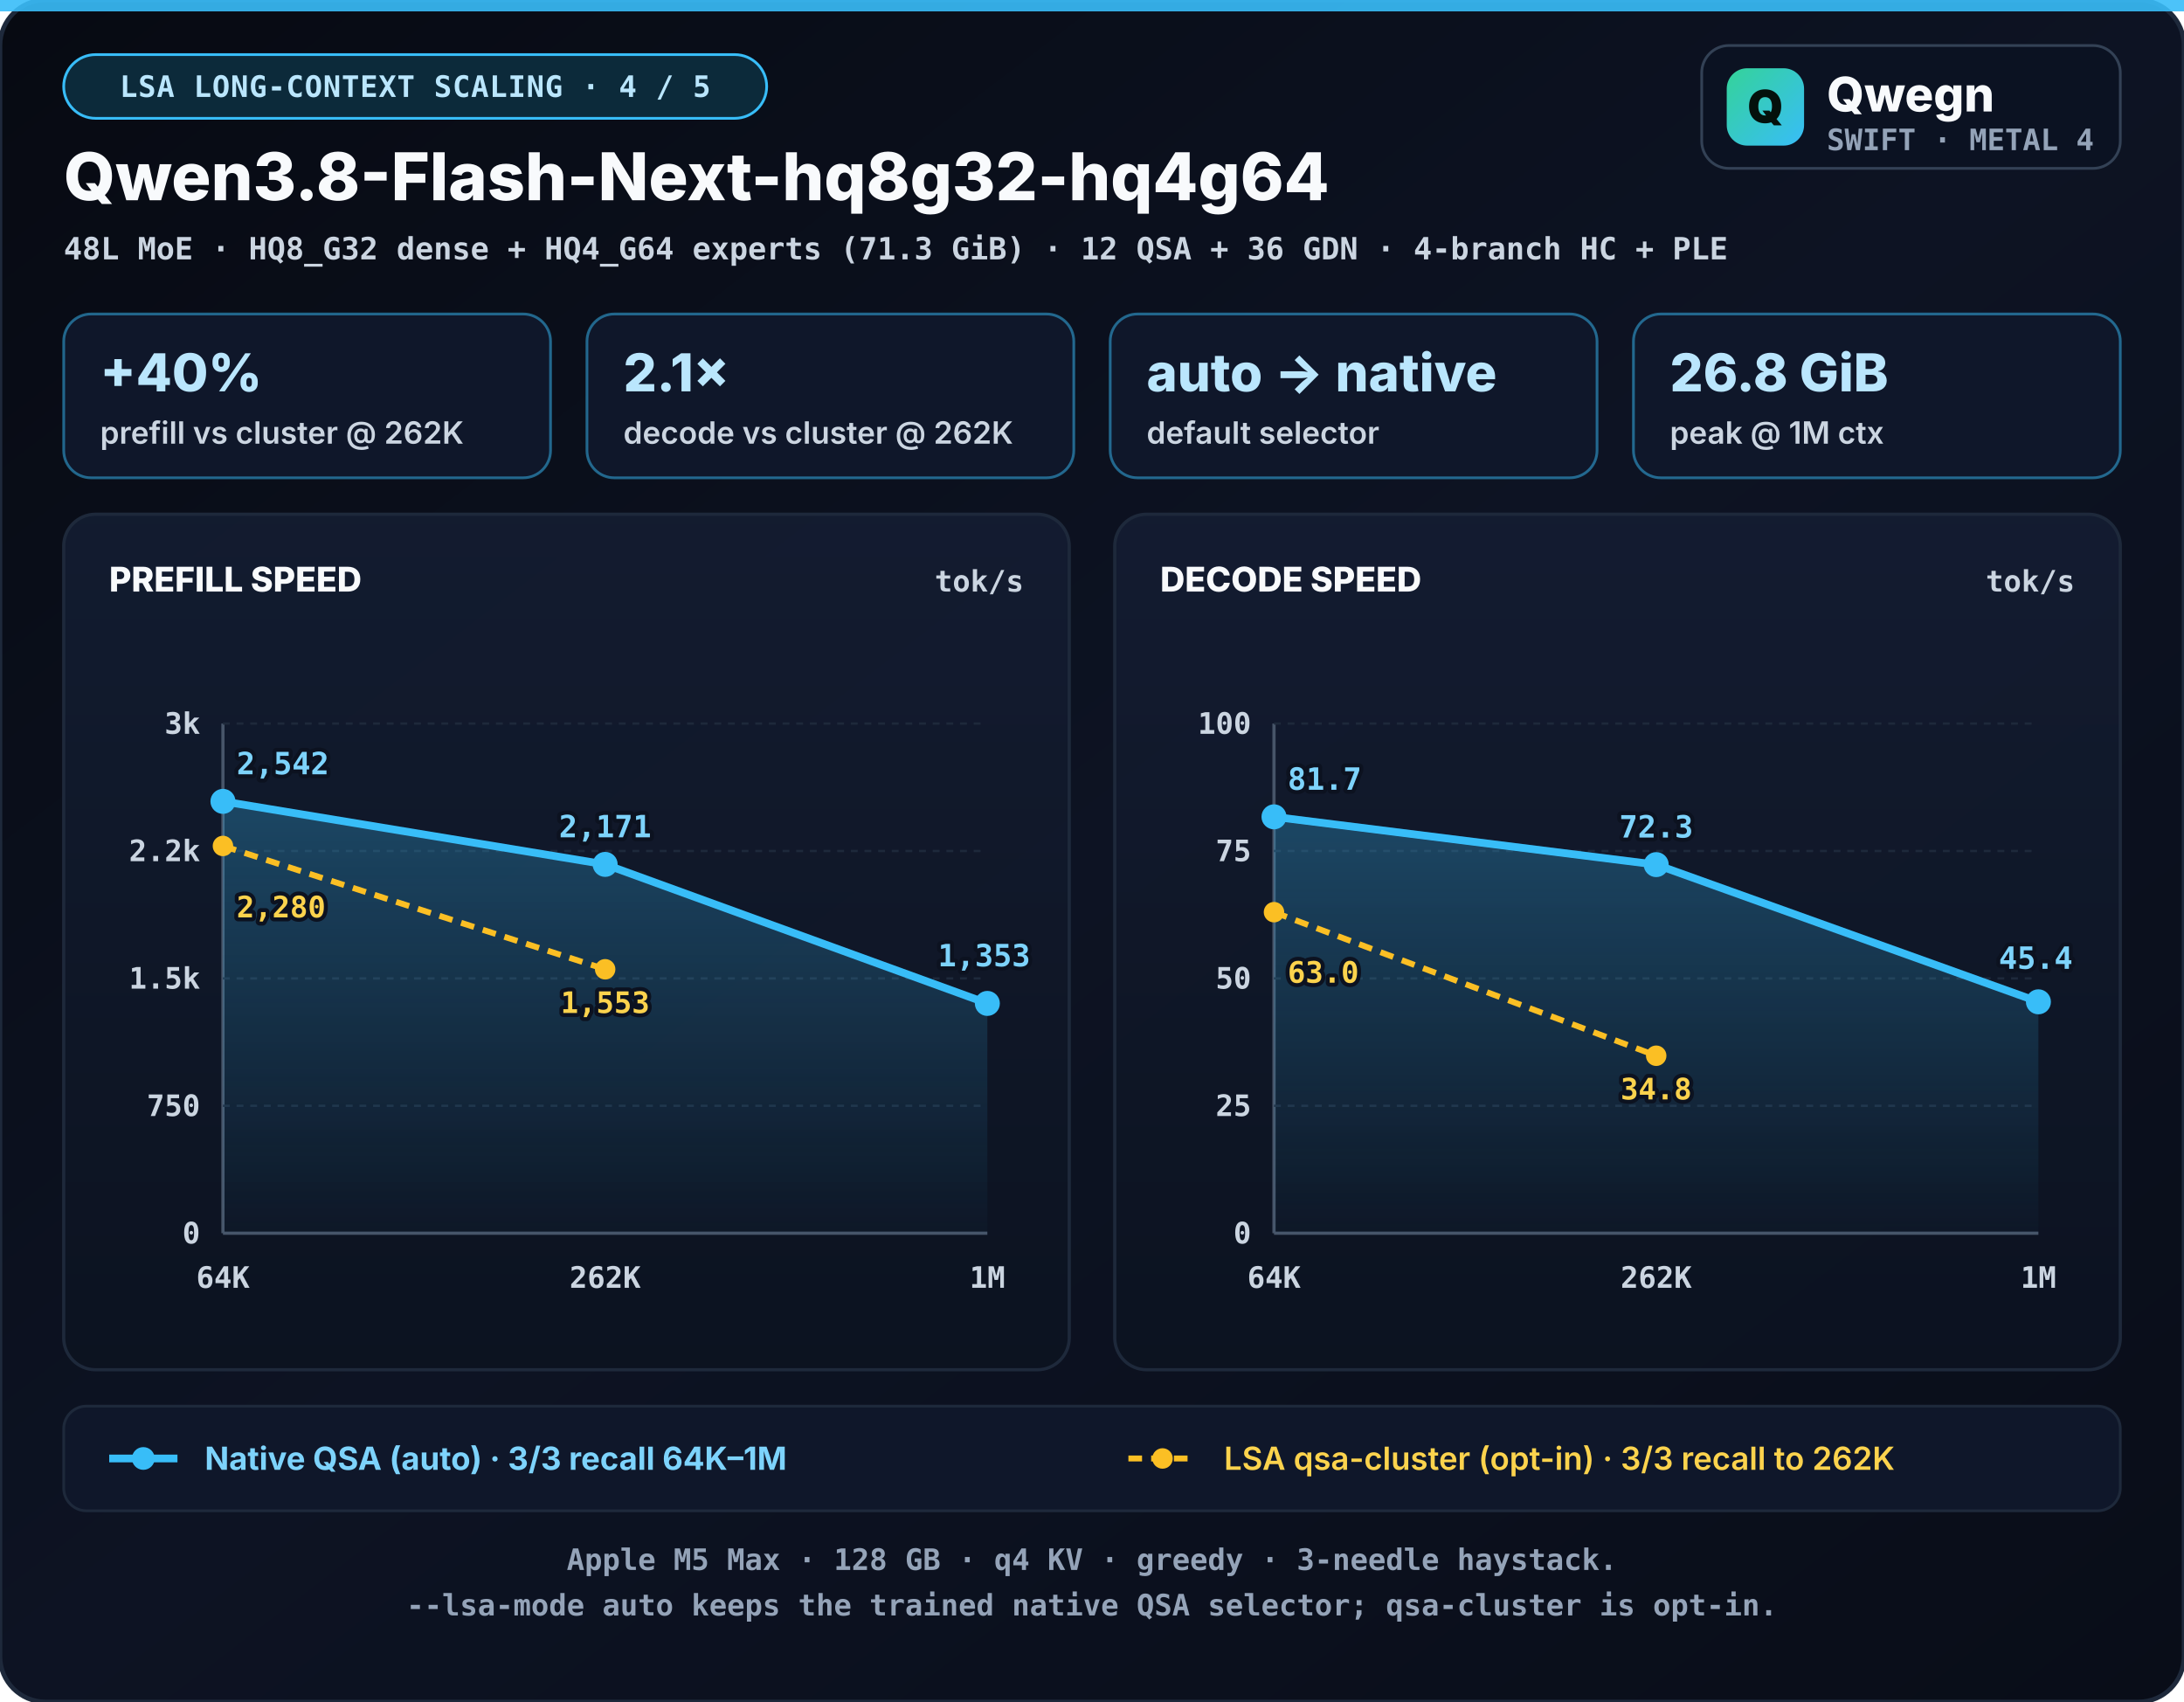
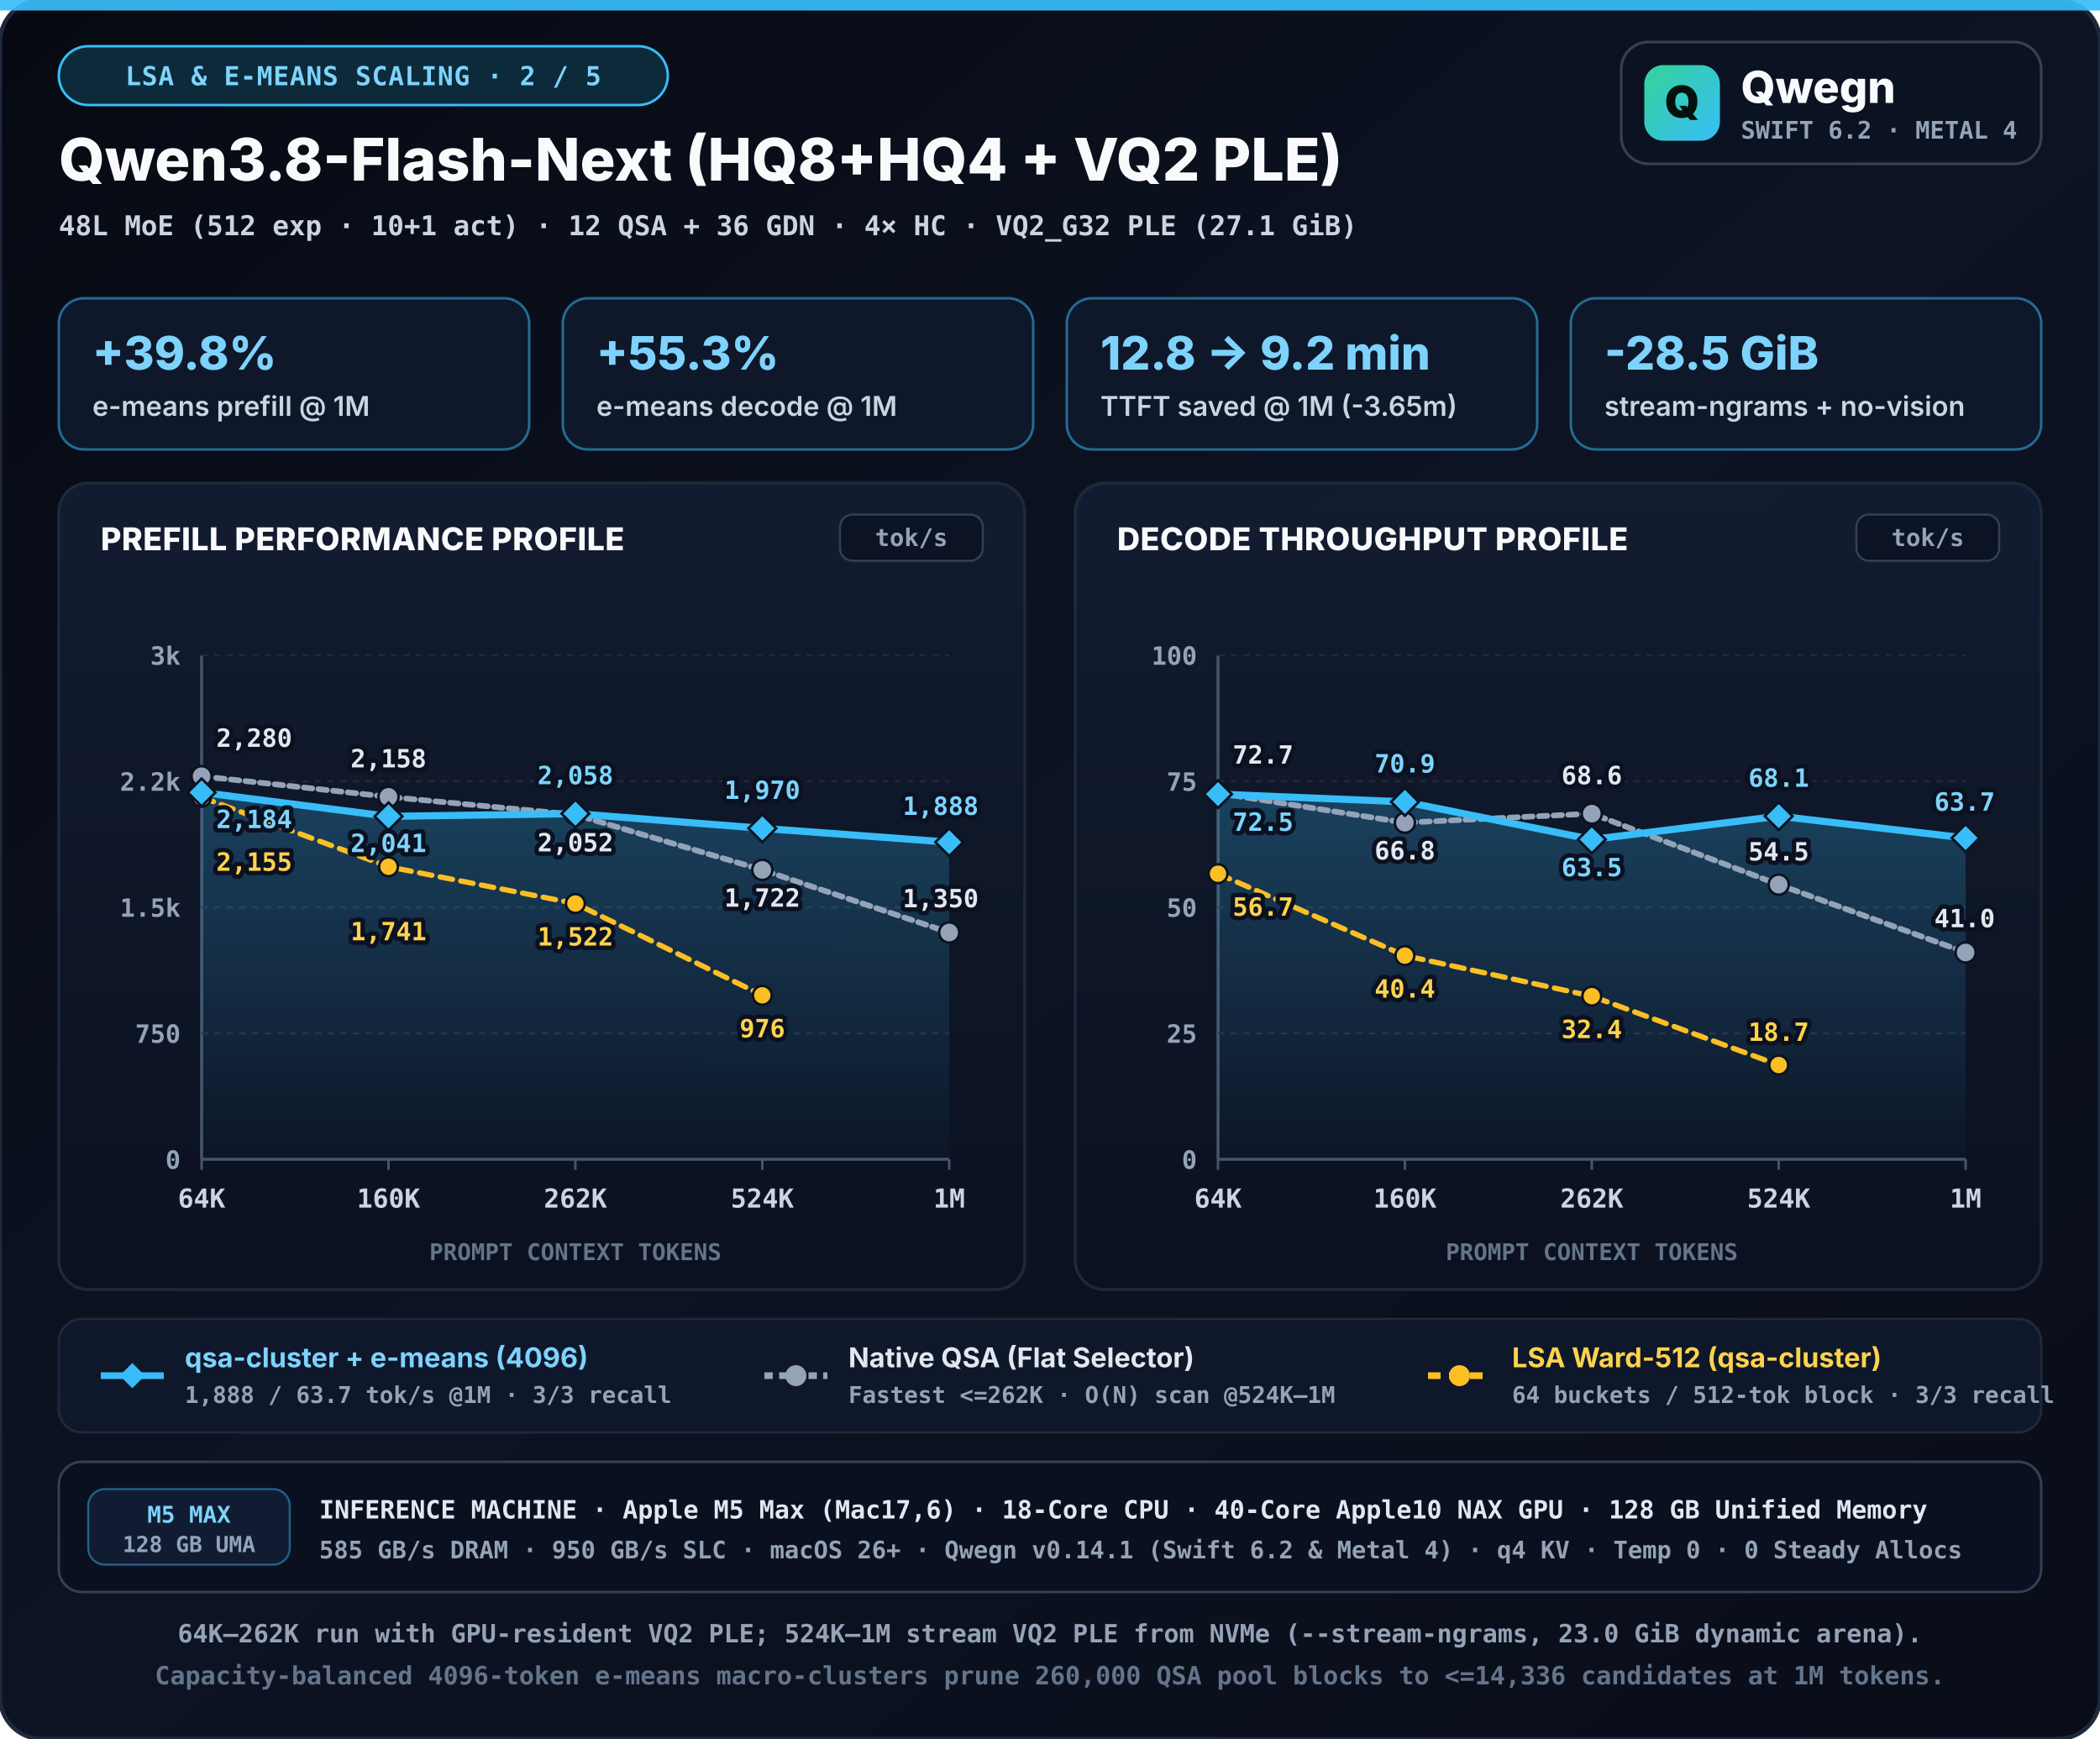
- <svg xmlns="http://www.w3.org/2000/svg" viewBox="0 0 960 748" width="960" height="748">
+ <svg xmlns="http://www.w3.org/2000/svg" viewBox="0 0 1000 828" width="1000" height="828">
  <defs>
    <linearGradient id="bg" x1="0" y1="0" x2="1" y2="1">
      <stop offset="0" stop-color="#070a12" />
      <stop offset="0.5" stop-color="#0d1323" />
      <stop offset="1" stop-color="#090d18" />
    </linearGradient>
    <linearGradient id="card" x1="0" y1="0" x2="0" y2="1">
-       <stop offset="0" stop-color="#131c31" stop-opacity="0.95" />
-       <stop offset="1" stop-color="#0c1220" stop-opacity="0.97" />
+       <stop offset="0" stop-color="#131c31" stop-opacity="0.96" />
+       <stop offset="1" stop-color="#0b1120" stop-opacity="0.98" />
    </linearGradient>
    <linearGradient id="aEm" x1="0" y1="0" x2="0" y2="1">
-       <stop offset="0" stop-color="#10b981" stop-opacity="0.28" />
+       <stop offset="0" stop-color="#10b981" stop-opacity="0.25" />
      <stop offset="1" stop-color="#10b981" stop-opacity="0.02" />
    </linearGradient>
    <linearGradient id="aCy" x1="0" y1="0" x2="0" y2="1">
-       <stop offset="0" stop-color="#38bdf8" stop-opacity="0.28" />
+       <stop offset="0" stop-color="#38bdf8" stop-opacity="0.25" />
      <stop offset="1" stop-color="#38bdf8" stop-opacity="0.02" />
+     </linearGradient>
+     <linearGradient id="aPu" x1="0" y1="0" x2="0" y2="1">
+       <stop offset="0" stop-color="#a855f7" stop-opacity="0.25" />
+       <stop offset="1" stop-color="#a855f7" stop-opacity="0.02" />
+     </linearGradient>
+     <linearGradient id="aRo" x1="0" y1="0" x2="0" y2="1">
+       <stop offset="0" stop-color="#f43f5e" stop-opacity="0.24" />
+       <stop offset="1" stop-color="#f43f5e" stop-opacity="0.02" />
    </linearGradient>
    <linearGradient id="mark" x1="0" y1="0" x2="1" y2="1">
      <stop offset="0" stop-color="#34d399" />
      <stop offset="1" stop-color="#38bdf8" />
    </linearGradient>
  </defs>
  <style>
    svg { text-rendering: geometricPrecision; -webkit-font-smoothing: antialiased; }
-     .title { font-family: -apple-system, BlinkMacSystemFont, "SF Pro Display", "Segoe UI", Roboto, sans-serif; font-weight: 800; }
-     .subtitle { font-family: -apple-system, BlinkMacSystemFont, "SF Pro Text", "Segoe UI", Roboto, sans-serif; font-weight: 500; }
    .sans { font-family: -apple-system, BlinkMacSystemFont, "SF Pro Display", "Inter", "Segoe UI", system-ui, sans-serif; }
    .mono { font-family: "SF Mono", "JetBrains Mono", Menlo, Consolas, monospace; font-weight: 600; }
  </style>
-   <rect width="960" height="748" rx="20" fill="url(#bg)" stroke="#1e293b" stroke-width="2" />
-   <rect x="0" y="0" width="960" height="5" fill="#38bdf8" opacity="0.9" />
-   <g transform="translate(28, 24)">
-     <rect x="0.0" y="0.0" width="309" height="28" rx="14.0" fill="#0c2a3a" stroke="#38bdf8" stroke-width="1.2" />
-     <text x="154.5" y="18.6" text-anchor="middle" class="mono" font-size="13" font-weight="700" fill="#bae6fd" letter-spacing="0.3">LSA LONG-CONTEXT SCALING · 4 / 5</text>
-     <text x="0" y="64" class="sans" font-size="29" font-weight="800" fill="#f8fafc">Qwen3.8-Flash-Next-hq8g32-hq4g64</text>
-     <text x="0" y="90" class="mono" font-size="13.5" fill="#cbd5e1">48L MoE · HQ8_G32 dense + HQ4_G64 experts (71.3 GiB) · 12 QSA + 36 GDN · 4-branch HC + PLE</text>
-   </g>
-   <g transform="translate(748, 20)">
-     <rect width="184" height="54" rx="12" fill="#0b1222" stroke="#334155" stroke-width="1.2" />
-     <rect x="11" y="10" width="34" height="34" rx="9" fill="url(#mark)" />
-     <text x="28" y="34" text-anchor="middle" class="sans" font-size="20" font-weight="900" fill="#04110c">Q</text>
-     <text x="55" y="29" class="sans" font-size="21" font-weight="800" fill="#f8fafc">Qwegn</text>
-     <text x="55" y="46" class="mono" font-size="13" font-weight="700" fill="#94a3b8">SWIFT · METAL 4</text>
-   </g>
-   <g transform="translate(28, 138)">
-     <rect width="214" height="72" rx="12" fill="#0f172a" stroke="#38bdf8" stroke-opacity="0.5" stroke-width="1.2" />
-     <text x="16" y="34" class="sans" font-size="23" font-weight="800" fill="#bae6fd">+40%</text>
-     <text x="16" y="57" class="sans" font-size="13.5" font-weight="600" fill="#cbd5e1">prefill vs cluster @ 262K</text>
-   </g>
-   <g transform="translate(258, 138)">
-     <rect width="214" height="72" rx="12" fill="#0f172a" stroke="#38bdf8" stroke-opacity="0.5" stroke-width="1.2" />
-     <text x="16" y="34" class="sans" font-size="23" font-weight="800" fill="#bae6fd">2.1×</text>
-     <text x="16" y="57" class="sans" font-size="13.5" font-weight="600" fill="#cbd5e1">decode vs cluster @ 262K</text>
-   </g>
-   <g transform="translate(488, 138)">
-     <rect width="214" height="72" rx="12" fill="#0f172a" stroke="#38bdf8" stroke-opacity="0.5" stroke-width="1.2" />
-     <text x="16" y="34" class="sans" font-size="23" font-weight="800" fill="#bae6fd">auto → native</text>
-     <text x="16" y="57" class="sans" font-size="13.5" font-weight="600" fill="#cbd5e1">default selector</text>
-   </g>
-   <g transform="translate(718, 138)">
-     <rect width="214" height="72" rx="12" fill="#0f172a" stroke="#38bdf8" stroke-opacity="0.5" stroke-width="1.2" />
-     <text x="16" y="34" class="sans" font-size="23" font-weight="800" fill="#bae6fd">26.8 GiB</text>
-     <text x="16" y="57" class="sans" font-size="13.5" font-weight="600" fill="#cbd5e1">peak @ 1M ctx</text>
-   </g>
-   <g transform="translate(28, 226)">
-     <rect width="442" height="376" rx="14" fill="url(#card)" stroke="#1e293b" stroke-width="1.4" />
-     <text x="20" y="34" class="sans" font-size="15" font-weight="800" fill="#f8fafc">PREFILL SPEED</text>
-     <text x="422" y="34" text-anchor="end" class="mono" font-size="13" fill="#cbd5e1">tok/s</text>
-     <line x1="70.0" y1="316.0" x2="406.0" y2="316.0" stroke="#475569" stroke-width="1.4" />
-     <line x1="70.0" y1="92.0" x2="70.0" y2="316.0" stroke="#475569" stroke-width="1.4" />
-     <text x="60" y="320.5" text-anchor="end" class="mono" font-size="13" fill="#cbd5e1">0</text>
-     <line x1="70.0" y1="260.0" x2="406.0" y2="260.0" stroke="#1e293b" stroke-width="1" stroke-dasharray="3 3" />
-     <text x="60" y="264.5" text-anchor="end" class="mono" font-size="13" fill="#cbd5e1">750</text>
-     <line x1="70.0" y1="204.0" x2="406.0" y2="204.0" stroke="#1e293b" stroke-width="1" stroke-dasharray="3 3" />
-     <text x="60" y="208.5" text-anchor="end" class="mono" font-size="13" fill="#cbd5e1">1.5k</text>
-     <line x1="70.0" y1="148.0" x2="406.0" y2="148.0" stroke="#1e293b" stroke-width="1" stroke-dasharray="3 3" />
-     <text x="60" y="152.5" text-anchor="end" class="mono" font-size="13" fill="#cbd5e1">2.2k</text>
-     <line x1="70.0" y1="92.0" x2="406.0" y2="92.0" stroke="#1e293b" stroke-width="1" stroke-dasharray="3 3" />
-     <text x="60" y="96.5" text-anchor="end" class="mono" font-size="13" fill="#cbd5e1">3k</text>
-     <text x="70.0" y="340" text-anchor="middle" class="mono" font-size="13" fill="#cbd5e1">64K</text>
-     <text x="238.0" y="340" text-anchor="middle" class="mono" font-size="13" fill="#cbd5e1">262K</text>
-     <text x="406.0" y="340" text-anchor="middle" class="mono" font-size="13" fill="#cbd5e1">1M</text>
-     <polygon points="70.0,126.2 238.0,153.9 406.0,215.0 406.0,316.0 70.0,316.0" fill="url(#aCy)" />
-     <polyline points="70.0,145.8 238.0,200.0" fill="none" stroke="#fbbf24" stroke-width="2.6" stroke-linejoin="round" stroke-dasharray="6 4" />
-     <circle cx="70.0" cy="145.8" r="4.5" fill="#fbbf24" />
-     <circle cx="238.0" cy="200.0" r="4.5" fill="#fbbf24" />
-     <polyline points="70.0,126.2 238.0,153.9 406.0,215.0" fill="none" stroke="#38bdf8" stroke-width="3.4" stroke-linejoin="round" />
-     <circle cx="70.0" cy="126.2" r="5.5" fill="#38bdf8" />
-     <circle cx="238.0" cy="153.9" r="5.5" fill="#38bdf8" />
-     <circle cx="406.0" cy="215.0" r="5.5" fill="#38bdf8" />
-     <text x="76.0" y="177.2" text-anchor="start" class="mono" font-size="13" font-weight="700" fill="#fcd34d" paint-order="stroke" stroke="#0c1220" stroke-width="3.5" stroke-linejoin="round">2,280</text>
-     <text x="238.0" y="219.2" text-anchor="middle" class="mono" font-size="13" font-weight="700" fill="#fcd34d" paint-order="stroke" stroke="#0c1220" stroke-width="3.5" stroke-linejoin="round">1,553</text>
-     <text x="76.0" y="114.3" text-anchor="start" class="mono" font-size="13.5" font-weight="800" fill="#7dd3fc" paint-order="stroke" stroke="#0c1220" stroke-width="3.5" stroke-linejoin="round">2,542</text>
-     <text x="238.0" y="142.0" text-anchor="middle" class="mono" font-size="13.5" font-weight="800" fill="#7dd3fc" paint-order="stroke" stroke="#0c1220" stroke-width="3.5" stroke-linejoin="round">2,171</text>
-     <text x="424.9" y="198.7" text-anchor="end" class="mono" font-size="13.5" font-weight="800" fill="#7dd3fc" paint-order="stroke" stroke="#0c1220" stroke-width="3.5" stroke-linejoin="round">1,353</text>
-   </g>
-   <g transform="translate(490, 226)">
-     <rect width="442" height="376" rx="14" fill="url(#card)" stroke="#1e293b" stroke-width="1.4" />
-     <text x="20" y="34" class="sans" font-size="15" font-weight="800" fill="#f8fafc">DECODE SPEED</text>
-     <text x="422" y="34" text-anchor="end" class="mono" font-size="13" fill="#cbd5e1">tok/s</text>
-     <line x1="70.0" y1="316.0" x2="406.0" y2="316.0" stroke="#475569" stroke-width="1.4" />
-     <line x1="70.0" y1="92.0" x2="70.0" y2="316.0" stroke="#475569" stroke-width="1.4" />
-     <text x="60" y="320.5" text-anchor="end" class="mono" font-size="13" fill="#cbd5e1">0</text>
-     <line x1="70.0" y1="260.0" x2="406.0" y2="260.0" stroke="#1e293b" stroke-width="1" stroke-dasharray="3 3" />
-     <text x="60" y="264.5" text-anchor="end" class="mono" font-size="13" fill="#cbd5e1">25</text>
-     <line x1="70.0" y1="204.0" x2="406.0" y2="204.0" stroke="#1e293b" stroke-width="1" stroke-dasharray="3 3" />
-     <text x="60" y="208.5" text-anchor="end" class="mono" font-size="13" fill="#cbd5e1">50</text>
-     <line x1="70.0" y1="148.0" x2="406.0" y2="148.0" stroke="#1e293b" stroke-width="1" stroke-dasharray="3 3" />
-     <text x="60" y="152.5" text-anchor="end" class="mono" font-size="13" fill="#cbd5e1">75</text>
-     <line x1="70.0" y1="92.0" x2="406.0" y2="92.0" stroke="#1e293b" stroke-width="1" stroke-dasharray="3 3" />
-     <text x="60" y="96.5" text-anchor="end" class="mono" font-size="13" fill="#cbd5e1">100</text>
-     <text x="70.0" y="340" text-anchor="middle" class="mono" font-size="13" fill="#cbd5e1">64K</text>
-     <text x="238.0" y="340" text-anchor="middle" class="mono" font-size="13" fill="#cbd5e1">262K</text>
-     <text x="406.0" y="340" text-anchor="middle" class="mono" font-size="13" fill="#cbd5e1">1M</text>
-     <polygon points="70.0,133.0 238.0,154.0 406.0,214.3 406.0,316.0 70.0,316.0" fill="url(#aCy)" />
-     <polyline points="70.0,174.9 238.0,238.0" fill="none" stroke="#fbbf24" stroke-width="2.6" stroke-linejoin="round" stroke-dasharray="6 4" />
-     <circle cx="70.0" cy="174.9" r="4.5" fill="#fbbf24" />
-     <circle cx="238.0" cy="238.0" r="4.5" fill="#fbbf24" />
-     <polyline points="70.0,133.0 238.0,154.0 406.0,214.3" fill="none" stroke="#38bdf8" stroke-width="3.4" stroke-linejoin="round" />
-     <circle cx="70.0" cy="133.0" r="5.5" fill="#38bdf8" />
-     <circle cx="238.0" cy="154.0" r="5.5" fill="#38bdf8" />
-     <circle cx="406.0" cy="214.3" r="5.5" fill="#38bdf8" />
-     <text x="76.0" y="205.9" text-anchor="start" class="mono" font-size="13" font-weight="700" fill="#fcd34d" paint-order="stroke" stroke="#0c1220" stroke-width="3.5" stroke-linejoin="round">63.0</text>
-     <text x="238.0" y="257.2" text-anchor="middle" class="mono" font-size="13" font-weight="700" fill="#fcd34d" paint-order="stroke" stroke="#0c1220" stroke-width="3.5" stroke-linejoin="round">34.8</text>
-     <text x="76.0" y="121.1" text-anchor="start" class="mono" font-size="13.5" font-weight="800" fill="#7dd3fc" paint-order="stroke" stroke="#0c1220" stroke-width="3.5" stroke-linejoin="round">81.7</text>
-     <text x="238.0" y="142.1" text-anchor="middle" class="mono" font-size="13.5" font-weight="800" fill="#7dd3fc" paint-order="stroke" stroke="#0c1220" stroke-width="3.5" stroke-linejoin="round">72.3</text>
-     <text x="421.1" y="199.8" text-anchor="end" class="mono" font-size="13.5" font-weight="800" fill="#7dd3fc" paint-order="stroke" stroke="#0c1220" stroke-width="3.5" stroke-linejoin="round">45.4</text>
-   </g>
-   <g transform="translate(28, 618)">
-     <rect width="904" height="46" rx="10" fill="#0f172a" stroke="#1e293b" stroke-width="1.2" />
-     <line x1="20" y1="23" x2="50" y2="23" stroke="#38bdf8" stroke-width="3.4" />
-     <circle cx="35" cy="23" r="5" fill="#38bdf8" />
-     <text x="62" y="28" class="sans" font-size="14" font-weight="700" fill="#7dd3fc">Native QSA (auto) · 3/3 recall 64K–1M</text>
-     <line x1="468" y1="23" x2="498" y2="23" stroke="#fbbf24" stroke-width="2.6" stroke-dasharray="6 4" />
-     <circle cx="483" cy="23" r="4.5" fill="#fbbf24" />
-     <text x="510" y="28" class="sans" font-size="14" font-weight="600" fill="#fcd34d">LSA qsa-cluster (opt-in) · 3/3 recall to 262K</text>
-   </g>
-   <text x="480" y="690" text-anchor="middle" class="mono" font-size="13" fill="#94a3b8">Apple M5 Max · 128 GB · q4 KV · greedy · 3-needle haystack.</text>
-   <text x="480" y="710" text-anchor="middle" class="mono" font-size="13" fill="#94a3b8">--lsa-mode auto keeps the trained native QSA selector; qsa-cluster is opt-in.</text>
+   <rect width="1000" height="828" rx="20" fill="url(#bg)" stroke="#1e293b" stroke-width="2" />
+   <rect x="0" y="0" width="1000" height="5" fill="#38bdf8" opacity="0.92" />
+   <g transform="translate(28, 22)">
+     <rect x="0" y="0" width="290" height="28" rx="14" fill="#0c2a3a" stroke="#38bdf8" stroke-width="1.2" />
+     <text x="145.0" y="18.6" text-anchor="middle" class="mono" font-size="12.5" font-weight="700" fill="#7dd3fc" letter-spacing="0.3">LSA &amp; E-MEANS SCALING · 2 / 5</text>
+     <text x="0" y="64" class="sans" font-size="28" font-weight="800" fill="#f8fafc">Qwen3.8-Flash-Next (HQ8+HQ4 + VQ2 PLE)</text>
+     <text x="0" y="90" class="mono" font-size="13" fill="#cbd5e1">48L MoE (512 exp · 10+1 act) · 12 QSA + 36 GDN · 4× HC · VQ2_G32 PLE (27.1 GiB)</text>
+   </g>
+   <g transform="translate(772, 20)">
+     <rect width="200" height="58" rx="13" fill="#0b1222" stroke="#334155" stroke-width="1.3" />
+     <rect x="11" y="11" width="36" height="36" rx="9" fill="url(#mark)" />
+     <text x="29" y="36" text-anchor="middle" class="sans" font-size="21" font-weight="900" fill="#04110c">Q</text>
+     <text x="57" y="29" class="sans" font-size="21" font-weight="800" fill="#f8fafc">Qwegn</text>
+     <text x="57" y="46" class="mono" font-size="11.5" font-weight="700" fill="#94a3b8">SWIFT 6.2 · METAL 4</text>
+   </g>
+   <g transform="translate(28, 142)">
+     <rect width="224" height="72" rx="12" fill="#0f172a" stroke="#38bdf8" stroke-opacity="0.52" stroke-width="1.2" />
+     <text x="16" y="34" class="sans" font-size="22" font-weight="800" fill="#7dd3fc">+39.8%</text>
+     <text x="16" y="56" class="sans" font-size="13" font-weight="600" fill="#cbd5e1">e-means prefill @ 1M</text>
+   </g>
+   <g transform="translate(268, 142)">
+     <rect width="224" height="72" rx="12" fill="#0f172a" stroke="#38bdf8" stroke-opacity="0.52" stroke-width="1.2" />
+     <text x="16" y="34" class="sans" font-size="22" font-weight="800" fill="#7dd3fc">+55.3%</text>
+     <text x="16" y="56" class="sans" font-size="13" font-weight="600" fill="#cbd5e1">e-means decode @ 1M</text>
+   </g>
+   <g transform="translate(508, 142)">
+     <rect width="224" height="72" rx="12" fill="#0f172a" stroke="#38bdf8" stroke-opacity="0.52" stroke-width="1.2" />
+     <text x="16" y="34" class="sans" font-size="22" font-weight="800" fill="#7dd3fc">12.8 → 9.2 min</text>
+     <text x="16" y="56" class="sans" font-size="13" font-weight="600" fill="#cbd5e1">TTFT saved @ 1M (-3.65m)</text>
+   </g>
+   <g transform="translate(748, 142)">
+     <rect width="224" height="72" rx="12" fill="#0f172a" stroke="#38bdf8" stroke-opacity="0.52" stroke-width="1.2" />
+     <text x="16" y="34" class="sans" font-size="22" font-weight="800" fill="#7dd3fc">-28.5 GiB</text>
+     <text x="16" y="56" class="sans" font-size="13" font-weight="600" fill="#cbd5e1">stream-ngrams + no-vision</text>
+   </g>
+   <g transform="translate(28, 230)">
+     <rect width="460" height="384" rx="14" fill="url(#card)" stroke="#1e293b" stroke-width="1.4" />
+     <text x="20" y="32" class="sans" font-size="15" font-weight="800" fill="#f8fafc" letter-spacing="0.2">PREFILL PERFORMANCE PROFILE</text>
+     <rect x="372" y="15" width="68" height="22" rx="6" fill="#0b1324" stroke="#334155" stroke-width="1" />
+     <text x="406" y="30" text-anchor="middle" class="mono" font-size="11.5" fill="#94a3b8">tok/s</text>
+     <line x1="68.0" y1="322.0" x2="424.0" y2="322.0" stroke="#475569" stroke-width="1.4" />
+     <line x1="68.0" y1="82.0" x2="68.0" y2="322.0" stroke="#475569" stroke-width="1.4" />
+     <text x="58.0" y="326.5" text-anchor="end" class="mono" font-size="12" fill="#94a3b8">0</text>
+     <line x1="68.0" y1="262.0" x2="424.0" y2="262.0" stroke="#1e293b" stroke-width="1" stroke-dasharray="3 3" />
+     <text x="58.0" y="266.5" text-anchor="end" class="mono" font-size="12" fill="#94a3b8">750</text>
+     <line x1="68.0" y1="202.0" x2="424.0" y2="202.0" stroke="#1e293b" stroke-width="1" stroke-dasharray="3 3" />
+     <text x="58.0" y="206.5" text-anchor="end" class="mono" font-size="12" fill="#94a3b8">1.5k</text>
+     <line x1="68.0" y1="142.0" x2="424.0" y2="142.0" stroke="#1e293b" stroke-width="1" stroke-dasharray="3 3" />
+     <text x="58.0" y="146.5" text-anchor="end" class="mono" font-size="12" fill="#94a3b8">2.2k</text>
+     <line x1="68.0" y1="82.0" x2="424.0" y2="82.0" stroke="#1e293b" stroke-width="1" stroke-dasharray="3 3" />
+     <text x="58.0" y="86.5" text-anchor="end" class="mono" font-size="12" fill="#94a3b8">3k</text>
+     <line x1="68.0" y1="322.0" x2="68.0" y2="327.0" stroke="#475569" stroke-width="1.2" />
+     <text x="68.0" y="345.0" text-anchor="middle" class="mono" font-size="12.5" fill="#cbd5e1">64K</text>
+     <line x1="157.0" y1="322.0" x2="157.0" y2="327.0" stroke="#475569" stroke-width="1.2" />
+     <text x="157.0" y="345.0" text-anchor="middle" class="mono" font-size="12.5" fill="#cbd5e1">160K</text>
+     <line x1="246.0" y1="322.0" x2="246.0" y2="327.0" stroke="#475569" stroke-width="1.2" />
+     <text x="246.0" y="345.0" text-anchor="middle" class="mono" font-size="12.5" fill="#cbd5e1">262K</text>
+     <line x1="335.0" y1="322.0" x2="335.0" y2="327.0" stroke="#475569" stroke-width="1.2" />
+     <text x="335.0" y="345.0" text-anchor="middle" class="mono" font-size="12.5" fill="#cbd5e1">524K</text>
+     <line x1="424.0" y1="322.0" x2="424.0" y2="327.0" stroke="#475569" stroke-width="1.2" />
+     <text x="424.0" y="345.0" text-anchor="middle" class="mono" font-size="12.5" fill="#cbd5e1">1M</text>
+     <text x="246.0" y="370.0" text-anchor="middle" class="mono" font-size="11" fill="#64748b">PROMPT CONTEXT TOKENS</text>
+     <polygon points="68.0,147.3 157.0,158.7 246.0,157.4 335.0,164.4 424.0,171.0 424.0,322.0 68.0,322.0" fill="url(#aCy)" />
+     <polyline points="68.0,149.6 157.0,182.7 246.0,200.2 335.0,243.9" fill="none" stroke="#fbbf24" stroke-width="2.5" stroke-linejoin="round" stroke-linecap="round" stroke-dasharray="6 4" />
+     <circle cx="68.0" cy="149.6" r="4.5" fill="#fbbf24" stroke="#0b1220" stroke-width="1.2" />
+     <circle cx="157.0" cy="182.7" r="4.5" fill="#fbbf24" stroke="#0b1220" stroke-width="1.2" />
+     <circle cx="246.0" cy="200.2" r="4.5" fill="#fbbf24" stroke="#0b1220" stroke-width="1.2" />
+     <circle cx="335.0" cy="243.9" r="4.5" fill="#fbbf24" stroke="#0b1220" stroke-width="1.2" />
+     <polyline points="68.0,139.6 157.0,149.4 246.0,157.9 335.0,184.2 424.0,214.0" fill="none" stroke="#94a3b8" stroke-width="2.7" stroke-linejoin="round" stroke-linecap="round" stroke-dasharray="4 3" />
+     <circle cx="68.0" cy="139.6" r="4.8" fill="#94a3b8" stroke="#0b1220" stroke-width="1.2" />
+     <circle cx="157.0" cy="149.4" r="4.8" fill="#94a3b8" stroke="#0b1220" stroke-width="1.2" />
+     <circle cx="246.0" cy="157.9" r="4.8" fill="#94a3b8" stroke="#0b1220" stroke-width="1.2" />
+     <circle cx="335.0" cy="184.2" r="4.8" fill="#94a3b8" stroke="#0b1220" stroke-width="1.2" />
+     <circle cx="424.0" cy="214.0" r="4.8" fill="#94a3b8" stroke="#0b1220" stroke-width="1.2" />
+     <polyline points="68.0,147.3 157.0,158.7 246.0,157.4 335.0,164.4 424.0,171.0" fill="none" stroke="#38bdf8" stroke-width="3.4" stroke-linejoin="round" stroke-linecap="round" />
+     <polygon points="68.0,140.7 74.6,147.3 68.0,153.9 61.4,147.3" fill="#38bdf8" stroke="#0b1220" stroke-width="1.2" />
+     <polygon points="157.0,152.1 163.6,158.7 157.0,165.3 150.4,158.7" fill="#38bdf8" stroke="#0b1220" stroke-width="1.2" />
+     <polygon points="246.0,150.8 252.6,157.4 246.0,164.0 239.4,157.4" fill="#38bdf8" stroke="#0b1220" stroke-width="1.2" />
+     <polygon points="335.0,157.8 341.6,164.4 335.0,171.0 328.4,164.4" fill="#38bdf8" stroke="#0b1220" stroke-width="1.2" />
+     <polygon points="424.0,164.4 430.6,171.0 424.0,177.6 417.4,171.0" fill="#38bdf8" stroke="#0b1220" stroke-width="1.2" />
+     <text x="75.0" y="184.6" text-anchor="start" class="mono" font-size="12" font-weight="700" fill="none" stroke="#0b1120" stroke-width="4.2" stroke-linejoin="round">2,155</text>
+     <text x="75.0" y="184.6" text-anchor="start" class="mono" font-size="12" font-weight="700" fill="#fcd34d">2,155</text>
+     <text x="75.0" y="125.6" text-anchor="start" class="mono" font-size="12" font-weight="700" fill="none" stroke="#0b1120" stroke-width="4.2" stroke-linejoin="round">2,280</text>
+     <text x="75.0" y="125.6" text-anchor="start" class="mono" font-size="12" font-weight="700" fill="#e2e8f0">2,280</text>
+     <text x="75.0" y="164.3" text-anchor="start" class="mono" font-size="12" font-weight="800" fill="none" stroke="#0b1120" stroke-width="4.2" stroke-linejoin="round">2,184</text>
+     <text x="75.0" y="164.3" text-anchor="start" class="mono" font-size="12" font-weight="800" fill="#7dd3fc">2,184</text>
+     <text x="157.0" y="217.7" text-anchor="middle" class="mono" font-size="12" font-weight="700" fill="none" stroke="#0b1120" stroke-width="4.2" stroke-linejoin="round">1,741</text>
+     <text x="157.0" y="217.7" text-anchor="middle" class="mono" font-size="12" font-weight="700" fill="#fcd34d">1,741</text>
+     <text x="157.0" y="135.4" text-anchor="middle" class="mono" font-size="12" font-weight="700" fill="none" stroke="#0b1120" stroke-width="4.2" stroke-linejoin="round">2,158</text>
+     <text x="157.0" y="135.4" text-anchor="middle" class="mono" font-size="12" font-weight="700" fill="#e2e8f0">2,158</text>
+     <text x="157.0" y="175.7" text-anchor="middle" class="mono" font-size="12" font-weight="800" fill="none" stroke="#0b1120" stroke-width="4.2" stroke-linejoin="round">2,041</text>
+     <text x="157.0" y="175.7" text-anchor="middle" class="mono" font-size="12" font-weight="800" fill="#7dd3fc">2,041</text>
+     <text x="246.0" y="220.2" text-anchor="middle" class="mono" font-size="12" font-weight="700" fill="none" stroke="#0b1120" stroke-width="4.2" stroke-linejoin="round">1,522</text>
+     <text x="246.0" y="220.2" text-anchor="middle" class="mono" font-size="12" font-weight="700" fill="#fcd34d">1,522</text>
+     <text x="246.0" y="175.4" text-anchor="middle" class="mono" font-size="12" font-weight="700" fill="none" stroke="#0b1120" stroke-width="4.2" stroke-linejoin="round">2,052</text>
+     <text x="246.0" y="175.4" text-anchor="middle" class="mono" font-size="12" font-weight="700" fill="#e2e8f0">2,052</text>
+     <text x="246.0" y="143.4" text-anchor="middle" class="mono" font-size="12" font-weight="800" fill="none" stroke="#0b1120" stroke-width="4.2" stroke-linejoin="round">2,058</text>
+     <text x="246.0" y="143.4" text-anchor="middle" class="mono" font-size="12" font-weight="800" fill="#7dd3fc">2,058</text>
+     <text x="335.0" y="263.9" text-anchor="middle" class="mono" font-size="12" font-weight="700" fill="none" stroke="#0b1120" stroke-width="4.2" stroke-linejoin="round">976</text>
+     <text x="335.0" y="263.9" text-anchor="middle" class="mono" font-size="12" font-weight="700" fill="#fcd34d">976</text>
+     <text x="335.0" y="201.7" text-anchor="middle" class="mono" font-size="12" font-weight="700" fill="none" stroke="#0b1120" stroke-width="4.2" stroke-linejoin="round">1,722</text>
+     <text x="335.0" y="201.7" text-anchor="middle" class="mono" font-size="12" font-weight="700" fill="#e2e8f0">1,722</text>
+     <text x="335.0" y="150.4" text-anchor="middle" class="mono" font-size="12" font-weight="800" fill="none" stroke="#0b1120" stroke-width="4.2" stroke-linejoin="round">1,970</text>
+     <text x="335.0" y="150.4" text-anchor="middle" class="mono" font-size="12" font-weight="800" fill="#7dd3fc">1,970</text>
+     <text x="438.0" y="202.0" text-anchor="end" class="mono" font-size="12" font-weight="700" fill="none" stroke="#0b1120" stroke-width="4.2" stroke-linejoin="round">1,350</text>
+     <text x="438.0" y="202.0" text-anchor="end" class="mono" font-size="12" font-weight="700" fill="#e2e8f0">1,350</text>
+     <text x="438.0" y="158.0" text-anchor="end" class="mono" font-size="12" font-weight="800" fill="none" stroke="#0b1120" stroke-width="4.2" stroke-linejoin="round">1,888</text>
+     <text x="438.0" y="158.0" text-anchor="end" class="mono" font-size="12" font-weight="800" fill="#7dd3fc">1,888</text>
+   </g>
+   <g transform="translate(512, 230)">
+     <rect width="460" height="384" rx="14" fill="url(#card)" stroke="#1e293b" stroke-width="1.4" />
+     <text x="20" y="32" class="sans" font-size="15" font-weight="800" fill="#f8fafc" letter-spacing="0.2">DECODE THROUGHPUT PROFILE</text>
+     <rect x="372" y="15" width="68" height="22" rx="6" fill="#0b1324" stroke="#334155" stroke-width="1" />
+     <text x="406" y="30" text-anchor="middle" class="mono" font-size="11.5" fill="#94a3b8">tok/s</text>
+     <line x1="68.0" y1="322.0" x2="424.0" y2="322.0" stroke="#475569" stroke-width="1.4" />
+     <line x1="68.0" y1="82.0" x2="68.0" y2="322.0" stroke="#475569" stroke-width="1.4" />
+     <text x="58.0" y="326.5" text-anchor="end" class="mono" font-size="12" fill="#94a3b8">0</text>
+     <line x1="68.0" y1="262.0" x2="424.0" y2="262.0" stroke="#1e293b" stroke-width="1" stroke-dasharray="3 3" />
+     <text x="58.0" y="266.5" text-anchor="end" class="mono" font-size="12" fill="#94a3b8">25</text>
+     <line x1="68.0" y1="202.0" x2="424.0" y2="202.0" stroke="#1e293b" stroke-width="1" stroke-dasharray="3 3" />
+     <text x="58.0" y="206.5" text-anchor="end" class="mono" font-size="12" fill="#94a3b8">50</text>
+     <line x1="68.0" y1="142.0" x2="424.0" y2="142.0" stroke="#1e293b" stroke-width="1" stroke-dasharray="3 3" />
+     <text x="58.0" y="146.5" text-anchor="end" class="mono" font-size="12" fill="#94a3b8">75</text>
+     <line x1="68.0" y1="82.0" x2="424.0" y2="82.0" stroke="#1e293b" stroke-width="1" stroke-dasharray="3 3" />
+     <text x="58.0" y="86.5" text-anchor="end" class="mono" font-size="12" fill="#94a3b8">100</text>
+     <line x1="68.0" y1="322.0" x2="68.0" y2="327.0" stroke="#475569" stroke-width="1.2" />
+     <text x="68.0" y="345.0" text-anchor="middle" class="mono" font-size="12.5" fill="#cbd5e1">64K</text>
+     <line x1="157.0" y1="322.0" x2="157.0" y2="327.0" stroke="#475569" stroke-width="1.2" />
+     <text x="157.0" y="345.0" text-anchor="middle" class="mono" font-size="12.5" fill="#cbd5e1">160K</text>
+     <line x1="246.0" y1="322.0" x2="246.0" y2="327.0" stroke="#475569" stroke-width="1.2" />
+     <text x="246.0" y="345.0" text-anchor="middle" class="mono" font-size="12.5" fill="#cbd5e1">262K</text>
+     <line x1="335.0" y1="322.0" x2="335.0" y2="327.0" stroke="#475569" stroke-width="1.2" />
+     <text x="335.0" y="345.0" text-anchor="middle" class="mono" font-size="12.5" fill="#cbd5e1">524K</text>
+     <line x1="424.0" y1="322.0" x2="424.0" y2="327.0" stroke="#475569" stroke-width="1.2" />
+     <text x="424.0" y="345.0" text-anchor="middle" class="mono" font-size="12.5" fill="#cbd5e1">1M</text>
+     <text x="246.0" y="370.0" text-anchor="middle" class="mono" font-size="11" fill="#64748b">PROMPT CONTEXT TOKENS</text>
+     <polygon points="68.0,148.1 157.0,151.8 246.0,169.7 335.0,158.6 424.0,169.0 424.0,322.0 68.0,322.0" fill="url(#aCy)" />
+     <polyline points="68.0,186.0 157.0,225.0 246.0,244.3 335.0,277.1" fill="none" stroke="#fbbf24" stroke-width="2.5" stroke-linejoin="round" stroke-linecap="round" stroke-dasharray="6 4" />
+     <circle cx="68.0" cy="186.0" r="4.5" fill="#fbbf24" stroke="#0b1220" stroke-width="1.2" />
+     <circle cx="157.0" cy="225.0" r="4.5" fill="#fbbf24" stroke="#0b1220" stroke-width="1.2" />
+     <circle cx="246.0" cy="244.3" r="4.5" fill="#fbbf24" stroke="#0b1220" stroke-width="1.2" />
+     <circle cx="335.0" cy="277.1" r="4.5" fill="#fbbf24" stroke="#0b1220" stroke-width="1.2" />
+     <polyline points="68.0,147.6 157.0,161.7 246.0,157.4 335.0,191.2 424.0,223.5" fill="none" stroke="#94a3b8" stroke-width="2.7" stroke-linejoin="round" stroke-linecap="round" stroke-dasharray="4 3" />
+     <circle cx="68.0" cy="147.6" r="4.8" fill="#94a3b8" stroke="#0b1220" stroke-width="1.2" />
+     <circle cx="157.0" cy="161.7" r="4.8" fill="#94a3b8" stroke="#0b1220" stroke-width="1.2" />
+     <circle cx="246.0" cy="157.4" r="4.8" fill="#94a3b8" stroke="#0b1220" stroke-width="1.2" />
+     <circle cx="335.0" cy="191.2" r="4.8" fill="#94a3b8" stroke="#0b1220" stroke-width="1.2" />
+     <circle cx="424.0" cy="223.5" r="4.8" fill="#94a3b8" stroke="#0b1220" stroke-width="1.2" />
+     <polyline points="68.0,148.1 157.0,151.8 246.0,169.7 335.0,158.6 424.0,169.0" fill="none" stroke="#38bdf8" stroke-width="3.4" stroke-linejoin="round" stroke-linecap="round" />
+     <polygon points="68.0,141.5 74.6,148.1 68.0,154.7 61.4,148.1" fill="#38bdf8" stroke="#0b1220" stroke-width="1.2" />
+     <polygon points="157.0,145.2 163.6,151.8 157.0,158.4 150.4,151.8" fill="#38bdf8" stroke="#0b1220" stroke-width="1.2" />
+     <polygon points="246.0,163.1 252.6,169.7 246.0,176.3 239.4,169.7" fill="#38bdf8" stroke="#0b1220" stroke-width="1.2" />
+     <polygon points="335.0,152.0 341.6,158.6 335.0,165.2 328.4,158.6" fill="#38bdf8" stroke="#0b1220" stroke-width="1.2" />
+     <polygon points="424.0,162.4 430.6,169.0 424.0,175.6 417.4,169.0" fill="#38bdf8" stroke="#0b1220" stroke-width="1.2" />
+     <text x="75.0" y="206.0" text-anchor="start" class="mono" font-size="12" font-weight="700" fill="none" stroke="#0b1120" stroke-width="4.2" stroke-linejoin="round">56.7</text>
+     <text x="75.0" y="206.0" text-anchor="start" class="mono" font-size="12" font-weight="700" fill="#fcd34d">56.7</text>
+     <text x="75.0" y="133.6" text-anchor="start" class="mono" font-size="12" font-weight="700" fill="none" stroke="#0b1120" stroke-width="4.2" stroke-linejoin="round">72.7</text>
+     <text x="75.0" y="133.6" text-anchor="start" class="mono" font-size="12" font-weight="700" fill="#e2e8f0">72.7</text>
+     <text x="75.0" y="165.6" text-anchor="start" class="mono" font-size="12" font-weight="800" fill="none" stroke="#0b1120" stroke-width="4.2" stroke-linejoin="round">72.5</text>
+     <text x="75.0" y="165.6" text-anchor="start" class="mono" font-size="12" font-weight="800" fill="#7dd3fc">72.5</text>
+     <text x="157.0" y="245.0" text-anchor="middle" class="mono" font-size="12" font-weight="700" fill="none" stroke="#0b1120" stroke-width="4.2" stroke-linejoin="round">40.4</text>
+     <text x="157.0" y="245.0" text-anchor="middle" class="mono" font-size="12" font-weight="700" fill="#fcd34d">40.4</text>
+     <text x="157.0" y="179.2" text-anchor="middle" class="mono" font-size="12" font-weight="700" fill="none" stroke="#0b1120" stroke-width="4.2" stroke-linejoin="round">66.8</text>
+     <text x="157.0" y="179.2" text-anchor="middle" class="mono" font-size="12" font-weight="700" fill="#e2e8f0">66.8</text>
+     <text x="157.0" y="137.8" text-anchor="middle" class="mono" font-size="12" font-weight="800" fill="none" stroke="#0b1120" stroke-width="4.2" stroke-linejoin="round">70.9</text>
+     <text x="157.0" y="137.8" text-anchor="middle" class="mono" font-size="12" font-weight="800" fill="#7dd3fc">70.9</text>
+     <text x="246.0" y="264.3" text-anchor="middle" class="mono" font-size="12" font-weight="700" fill="none" stroke="#0b1120" stroke-width="4.2" stroke-linejoin="round">32.4</text>
+     <text x="246.0" y="264.3" text-anchor="middle" class="mono" font-size="12" font-weight="700" fill="#fcd34d">32.4</text>
+     <text x="246.0" y="143.4" text-anchor="middle" class="mono" font-size="12" font-weight="700" fill="none" stroke="#0b1120" stroke-width="4.2" stroke-linejoin="round">68.6</text>
+     <text x="246.0" y="143.4" text-anchor="middle" class="mono" font-size="12" font-weight="700" fill="#e2e8f0">68.6</text>
+     <text x="246.0" y="187.2" text-anchor="middle" class="mono" font-size="12" font-weight="800" fill="none" stroke="#0b1120" stroke-width="4.2" stroke-linejoin="round">63.5</text>
+     <text x="246.0" y="187.2" text-anchor="middle" class="mono" font-size="12" font-weight="800" fill="#7dd3fc">63.5</text>
+     <text x="335.0" y="265.6" text-anchor="middle" class="mono" font-size="12" font-weight="700" fill="none" stroke="#0b1120" stroke-width="4.2" stroke-linejoin="round">18.7</text>
+     <text x="335.0" y="265.6" text-anchor="middle" class="mono" font-size="12" font-weight="700" fill="#fcd34d">18.7</text>
+     <text x="335.0" y="179.7" text-anchor="middle" class="mono" font-size="12" font-weight="700" fill="none" stroke="#0b1120" stroke-width="4.2" stroke-linejoin="round">54.5</text>
+     <text x="335.0" y="179.7" text-anchor="middle" class="mono" font-size="12" font-weight="700" fill="#e2e8f0">54.5</text>
+     <text x="335.0" y="144.6" text-anchor="middle" class="mono" font-size="12" font-weight="800" fill="none" stroke="#0b1120" stroke-width="4.2" stroke-linejoin="round">68.1</text>
+     <text x="335.0" y="144.6" text-anchor="middle" class="mono" font-size="12" font-weight="800" fill="#7dd3fc">68.1</text>
+     <text x="438.0" y="211.5" text-anchor="end" class="mono" font-size="12" font-weight="700" fill="none" stroke="#0b1120" stroke-width="4.2" stroke-linejoin="round">41.0</text>
+     <text x="438.0" y="211.5" text-anchor="end" class="mono" font-size="12" font-weight="700" fill="#e2e8f0">41.0</text>
+     <text x="438.0" y="156.0" text-anchor="end" class="mono" font-size="12" font-weight="800" fill="none" stroke="#0b1120" stroke-width="4.2" stroke-linejoin="round">63.7</text>
+     <text x="438.0" y="156.0" text-anchor="end" class="mono" font-size="12" font-weight="800" fill="#7dd3fc">63.7</text>
+   </g>
+   <g transform="translate(28, 628)">
+     <rect width="944" height="54" rx="11" fill="#0f172a" stroke="#1e293b" stroke-width="1.2" />
+     <line x1="20" y1="27" x2="50" y2="27" stroke="#38bdf8" stroke-width="3.2" />
+     <polygon points="35,21 41,27 35,33 29,27" fill="#38bdf8" />
+     <text x="60" y="23" class="sans" font-size="13" font-weight="700" fill="#7dd3fc">qsa-cluster + e-means (4096)</text>
+     <text x="60" y="40" class="mono" font-size="11" fill="#94a3b8">1,888 / 63.7 tok/s @1M · 3/3 recall</text>
+     <line x1="336" y1="27" x2="366" y2="27" stroke="#94a3b8" stroke-width="3.2" stroke-dasharray="4 3" />
+     <circle cx="351" cy="27" r="5" fill="#94a3b8" />
+     <text x="376" y="23" class="sans" font-size="13" font-weight="700" fill="#e2e8f0">Native QSA (Flat Selector)</text>
+     <text x="376" y="40" class="mono" font-size="11" fill="#94a3b8">Fastest &lt;=262K · O(N) scan @524K–1M</text>
+     <line x1="652" y1="27" x2="682" y2="27" stroke="#fbbf24" stroke-width="3.2" stroke-dasharray="6 4" />
+     <circle cx="667" cy="27" r="5" fill="#fbbf24" />
+     <text x="692" y="23" class="sans" font-size="13" font-weight="700" fill="#fcd34d">LSA Ward-512 (qsa-cluster)</text>
+     <text x="692" y="40" class="mono" font-size="11" fill="#94a3b8">64 buckets / 512-tok block · 3/3 recall</text>
+   </g>
+   <g transform="translate(28, 696)">
+     <rect width="944" height="62" rx="11" fill="#0a101f" stroke="#334155" stroke-width="1.2" />
+     <rect x="14" y="13" width="96" height="36" rx="8" fill="#111c33" stroke="#38bdf8" stroke-opacity="0.45" stroke-width="1" />
+     <text x="62" y="29" text-anchor="middle" class="mono" font-size="11" font-weight="800" fill="#7dd3fc">M5 MAX</text>
+     <text x="62" y="43" text-anchor="middle" class="mono" font-size="10.5" fill="#94a3b8">128 GB UMA</text>
+     <text x="124" y="27" class="mono" font-size="12" font-weight="700" fill="#e2e8f0">INFERENCE MACHINE · Apple M5 Max (Mac17,6) · 18-Core CPU · 40-Core Apple10 NAX GPU · 128 GB Unified Memory</text>
+     <text x="124" y="46" class="mono" font-size="11.5" fill="#94a3b8">585 GB/s DRAM · 950 GB/s SLC · macOS 26+ · Qwegn v0.14.1 (Swift 6.2 &amp; Metal 4) · q4 KV · Temp 0 · 0 Steady Allocs</text>
+   </g>
+   <text x="500" y="782" text-anchor="middle" class="mono" font-size="12" fill="#94a3b8">64K–262K run with GPU-resident VQ2 PLE; 524K–1M stream VQ2 PLE from NVMe (--stream-ngrams, 23.0 GiB dynamic arena).</text>
+   <text x="500" y="802" text-anchor="middle" class="mono" font-size="12" fill="#64748b">Capacity-balanced 4096-token e-means macro-clusters prune 260,000 QSA pool blocks to &lt;=14,336 candidates at 1M tokens.</text>
</svg>
